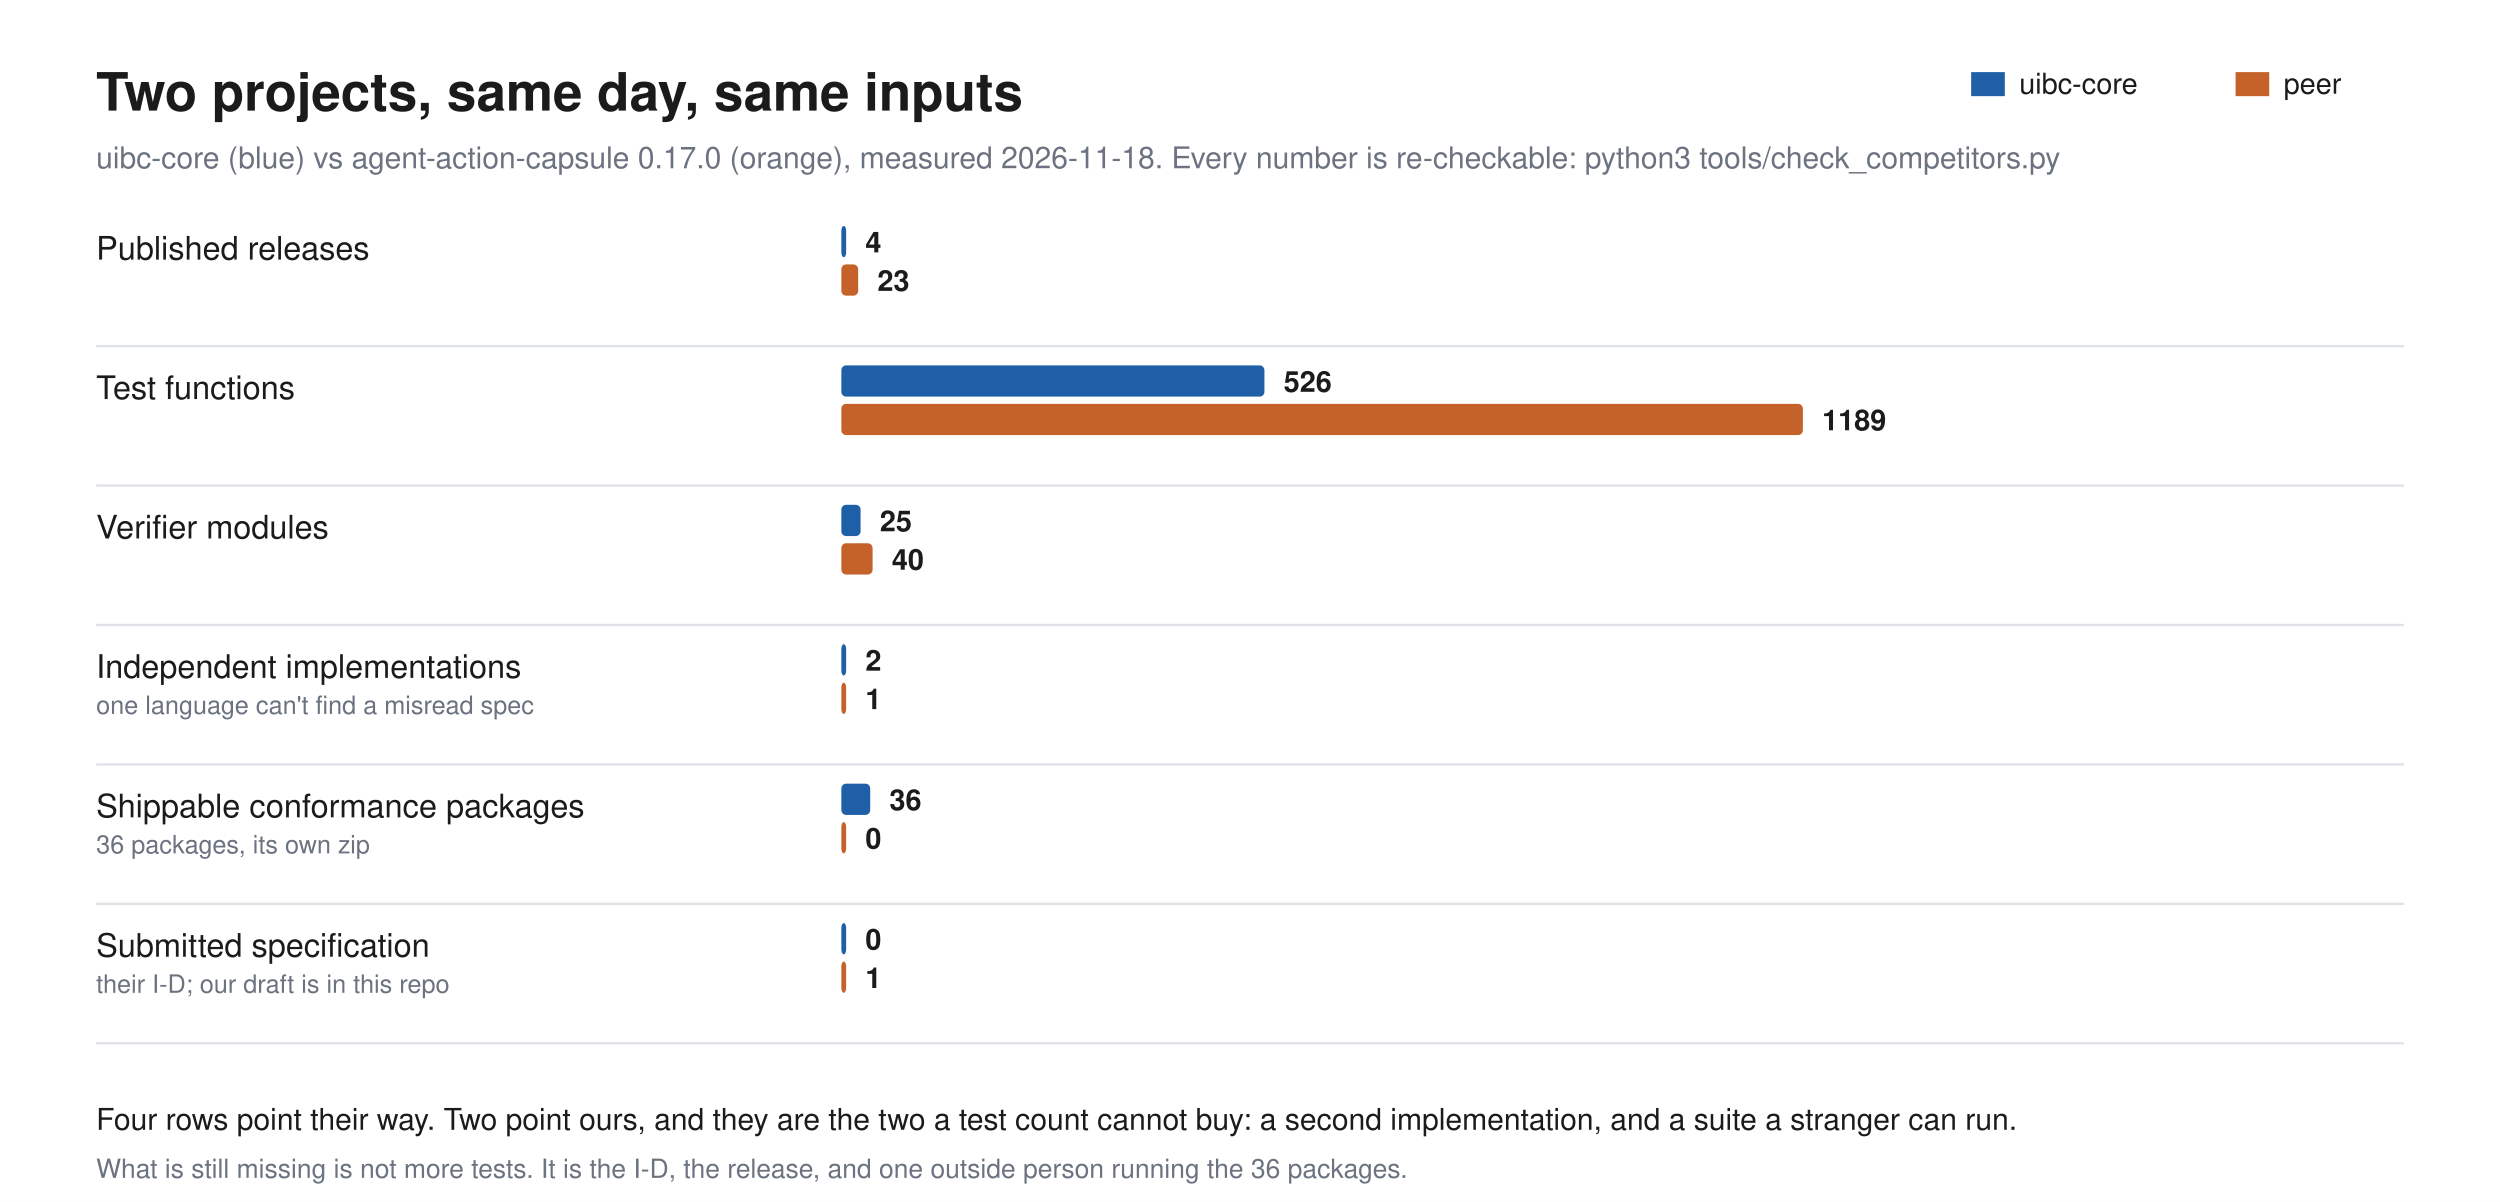
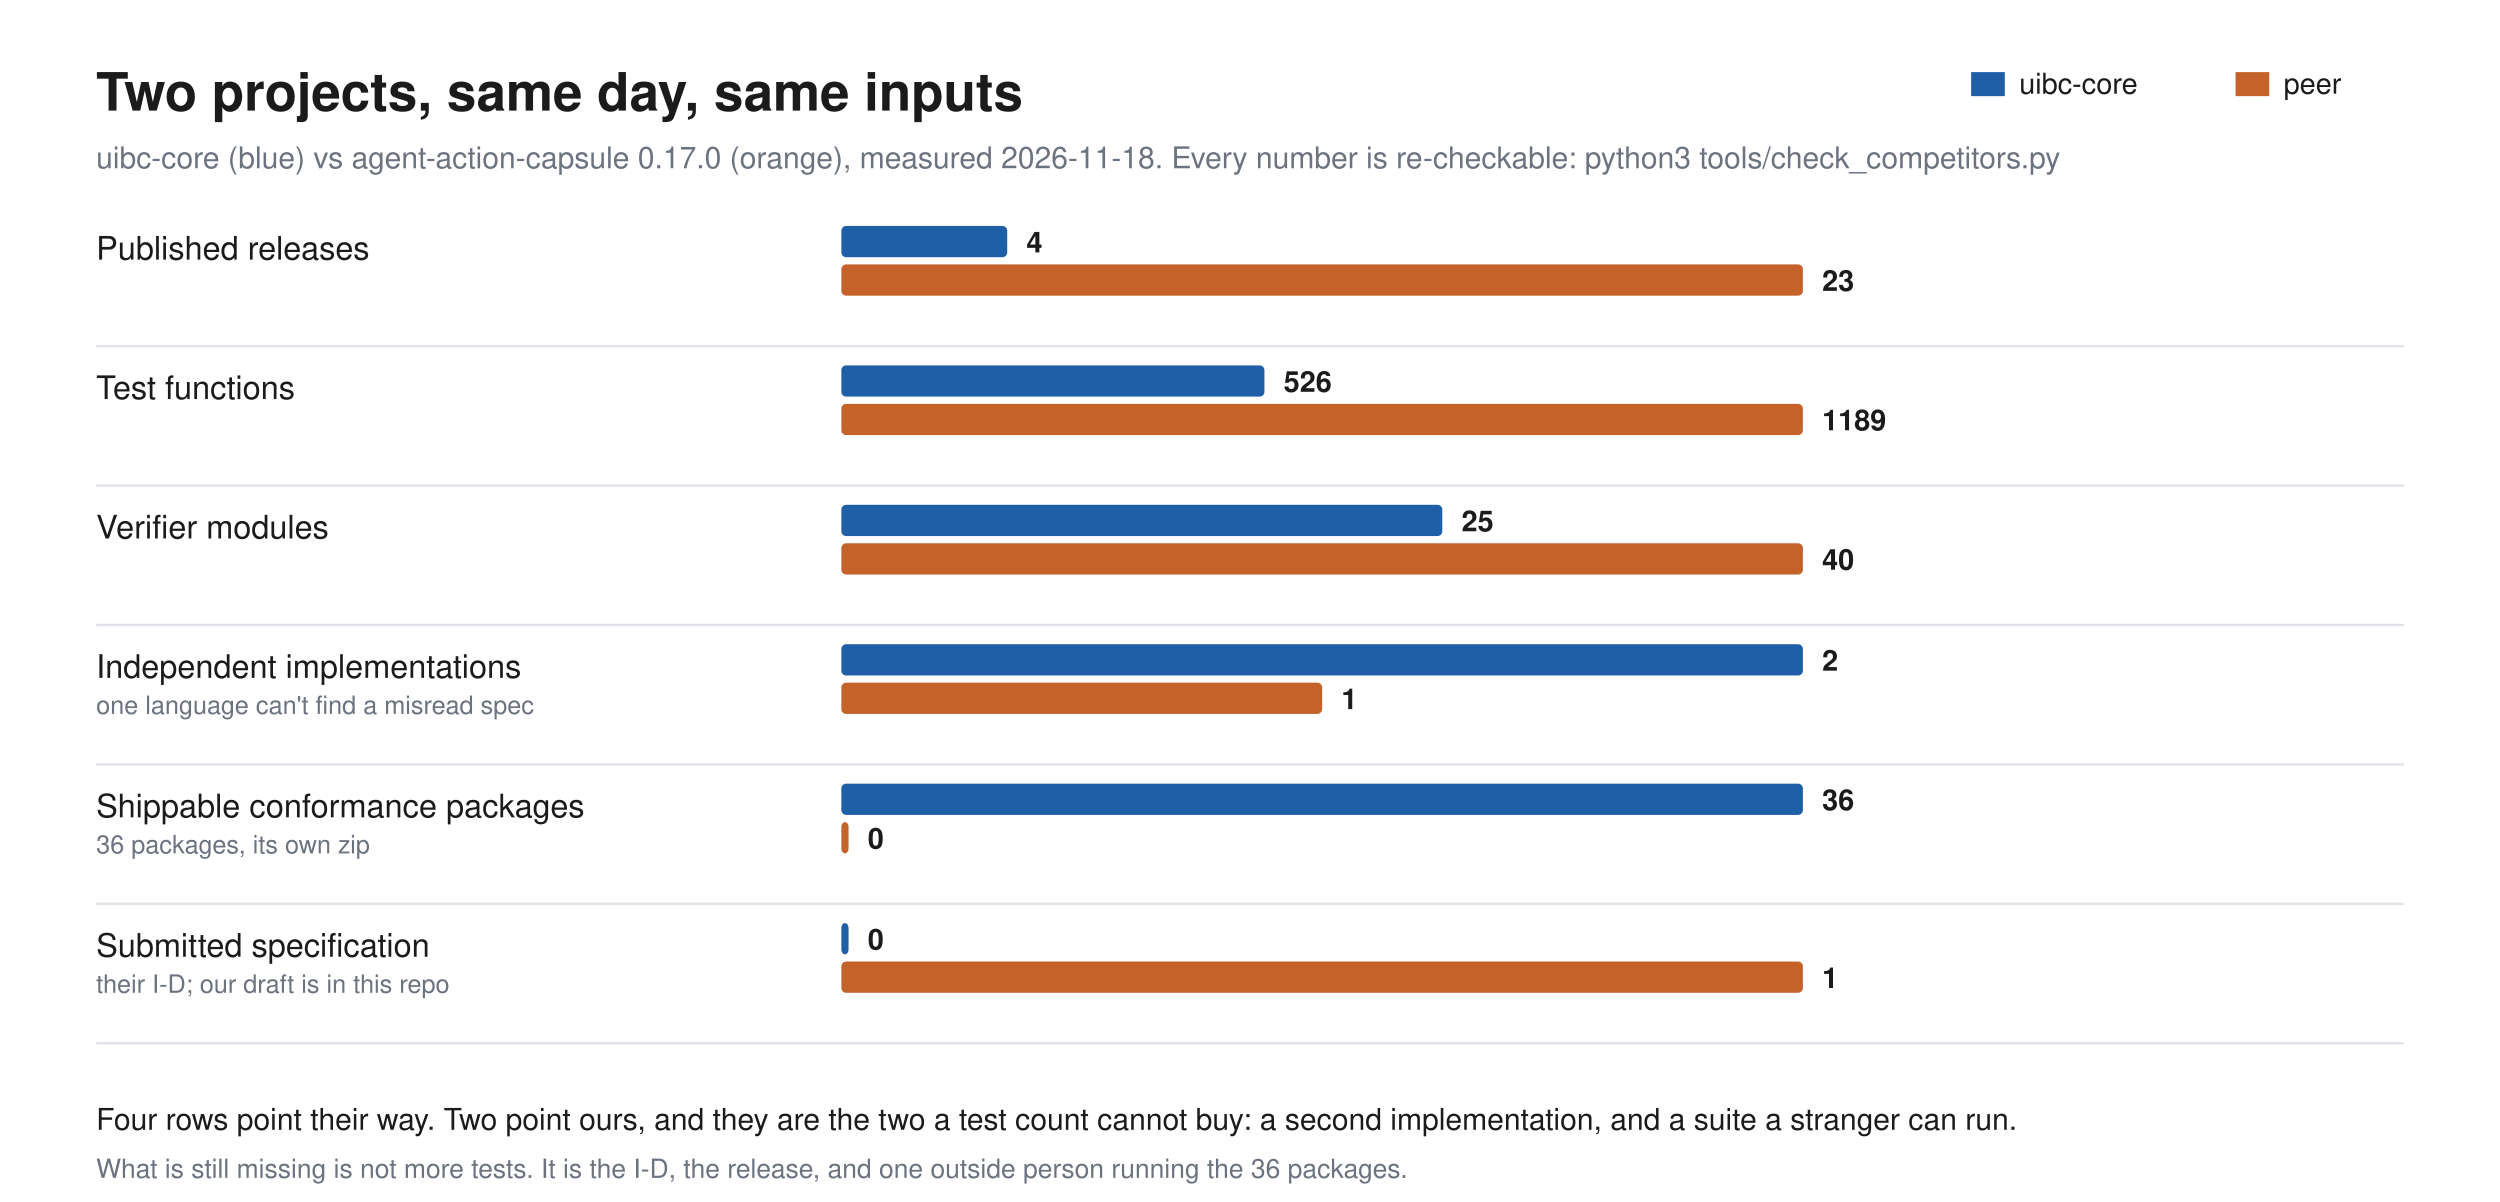
<svg xmlns="http://www.w3.org/2000/svg" width="1040" height="500" viewBox="0 0 1040 500" font-family="Helvetica,Arial,sans-serif">
  <rect width="1040" height="500" fill="#ffffff" />
  <text x="40" y="46" font-size="22" font-weight="700" fill="#1b1b1b">Two projects, same day, same inputs</text>
  <text x="40" y="70" font-size="12.5" fill="#6b7280">uibc-core (blue) vs agent-action-capsule 0.17.0 (orange), measured 2026-11-18. Every number is re-checkable: python3 tools/check_competitors.py</text>
  <rect x="820" y="30" width="14" height="10" fill="#1f5fa8" />
  <text x="840" y="39" font-size="12" fill="#1b1b1b">uibc-core</text>
  <rect x="930" y="30" width="14" height="10" fill="#c4622a" />
  <text x="950" y="39" font-size="12" fill="#1b1b1b">peer</text>
  <text x="40" y="108" font-size="13.5" fill="#1b1b1b">Published releases</text>
-   <rect x="350" y="94" width="2" height="13" fill="#1f5fa8" rx="2" />
-   <text x="360" y="105" font-size="12" font-weight="600" fill="#1b1b1b">4</text>
-   <rect x="350" y="110" width="7" height="13" fill="#c4622a" rx="2" />
-   <text x="365" y="121" font-size="12" font-weight="600" fill="#1b1b1b">23</text>
+   <rect x="350" y="94" width="69" height="13" fill="#1f5fa8" rx="2" />
+   <text x="427" y="105" font-size="12" font-weight="600" fill="#1b1b1b">4</text>
+   <rect x="350" y="110" width="400" height="13" fill="#c4622a" rx="2" />
+   <text x="758" y="121" font-size="12" font-weight="600" fill="#1b1b1b">23</text>
  <line x1="40" y1="144" x2="1000" y2="144" stroke="#dfe3e8" stroke-width="1" />
  <text x="40" y="166" font-size="13.5" fill="#1b1b1b">Test functions</text>
  <rect x="350" y="152" width="176" height="13" fill="#1f5fa8" rx="2" />
  <text x="534" y="163" font-size="12" font-weight="600" fill="#1b1b1b">526</text>
  <rect x="350" y="168" width="400" height="13" fill="#c4622a" rx="2" />
  <text x="758" y="179" font-size="12" font-weight="600" fill="#1b1b1b">1189</text>
  <line x1="40" y1="202" x2="1000" y2="202" stroke="#dfe3e8" stroke-width="1" />
  <text x="40" y="224" font-size="13.5" fill="#1b1b1b">Verifier modules</text>
-   <rect x="350" y="210" width="8" height="13" fill="#1f5fa8" rx="2" />
-   <text x="366" y="221" font-size="12" font-weight="600" fill="#1b1b1b">25</text>
-   <rect x="350" y="226" width="13" height="13" fill="#c4622a" rx="2" />
-   <text x="371" y="237" font-size="12" font-weight="600" fill="#1b1b1b">40</text>
+   <rect x="350" y="210" width="250" height="13" fill="#1f5fa8" rx="2" />
+   <text x="608" y="221" font-size="12" font-weight="600" fill="#1b1b1b">25</text>
+   <rect x="350" y="226" width="400" height="13" fill="#c4622a" rx="2" />
+   <text x="758" y="237" font-size="12" font-weight="600" fill="#1b1b1b">40</text>
  <line x1="40" y1="260" x2="1000" y2="260" stroke="#dfe3e8" stroke-width="1" />
  <text x="40" y="282" font-size="13.5" fill="#1b1b1b">Independent implementations</text>
  <text x="40" y="297" font-size="10.5" fill="#6b7280">one language can't find a misread spec</text>
-   <rect x="350" y="268" width="2" height="13" fill="#1f5fa8" rx="2" />
-   <text x="360" y="279" font-size="12" font-weight="600" fill="#1b1b1b">2</text>
-   <rect x="350" y="284" width="2" height="13" fill="#c4622a" rx="2" />
-   <text x="360" y="295" font-size="12" font-weight="600" fill="#1b1b1b">1</text>
+   <rect x="350" y="268" width="400" height="13" fill="#1f5fa8" rx="2" />
+   <text x="758" y="279" font-size="12" font-weight="600" fill="#1b1b1b">2</text>
+   <rect x="350" y="284" width="200" height="13" fill="#c4622a" rx="2" />
+   <text x="558" y="295" font-size="12" font-weight="600" fill="#1b1b1b">1</text>
  <line x1="40" y1="318" x2="1000" y2="318" stroke="#dfe3e8" stroke-width="1" />
  <text x="40" y="340" font-size="13.5" fill="#1b1b1b">Shippable conformance packages</text>
  <text x="40" y="355" font-size="10.5" fill="#6b7280">36 packages, its own zip</text>
-   <rect x="350" y="326" width="12" height="13" fill="#1f5fa8" rx="2" />
-   <text x="370" y="337" font-size="12" font-weight="600" fill="#1b1b1b">36</text>
-   <rect x="350" y="342" width="2" height="13" fill="#c4622a" rx="2" />
-   <text x="360" y="353" font-size="12" font-weight="600" fill="#1b1b1b">0</text>
+   <rect x="350" y="326" width="400" height="13" fill="#1f5fa8" rx="2" />
+   <text x="758" y="337" font-size="12" font-weight="600" fill="#1b1b1b">36</text>
+   <rect x="350" y="342" width="3" height="13" fill="#c4622a" rx="2" />
+   <text x="361" y="353" font-size="12" font-weight="600" fill="#1b1b1b">0</text>
  <line x1="40" y1="376" x2="1000" y2="376" stroke="#dfe3e8" stroke-width="1" />
  <text x="40" y="398" font-size="13.5" fill="#1b1b1b">Submitted specification</text>
  <text x="40" y="413" font-size="10.5" fill="#6b7280">their I-D; our draft is in this repo</text>
-   <rect x="350" y="384" width="2" height="13" fill="#1f5fa8" rx="2" />
-   <text x="360" y="395" font-size="12" font-weight="600" fill="#1b1b1b">0</text>
-   <rect x="350" y="400" width="2" height="13" fill="#c4622a" rx="2" />
-   <text x="360" y="411" font-size="12" font-weight="600" fill="#1b1b1b">1</text>
+   <rect x="350" y="384" width="3" height="13" fill="#1f5fa8" rx="2" />
+   <text x="361" y="395" font-size="12" font-weight="600" fill="#1b1b1b">0</text>
+   <rect x="350" y="400" width="400" height="13" fill="#c4622a" rx="2" />
+   <text x="758" y="411" font-size="12" font-weight="600" fill="#1b1b1b">1</text>
  <line x1="40" y1="434" x2="1000" y2="434" stroke="#dfe3e8" stroke-width="1" />
  <text x="40" y="470" font-size="12.5" fill="#1b1b1b">Four rows point their way. Two point ours, and they are the two a test count cannot buy: a second implementation, and a suite a stranger can run.</text>
  <text x="40" y="490" font-size="11" fill="#6b7280">What is still missing is not more tests. It is the I-D, the release, and one outside person running the 36 packages.</text>
</svg>
